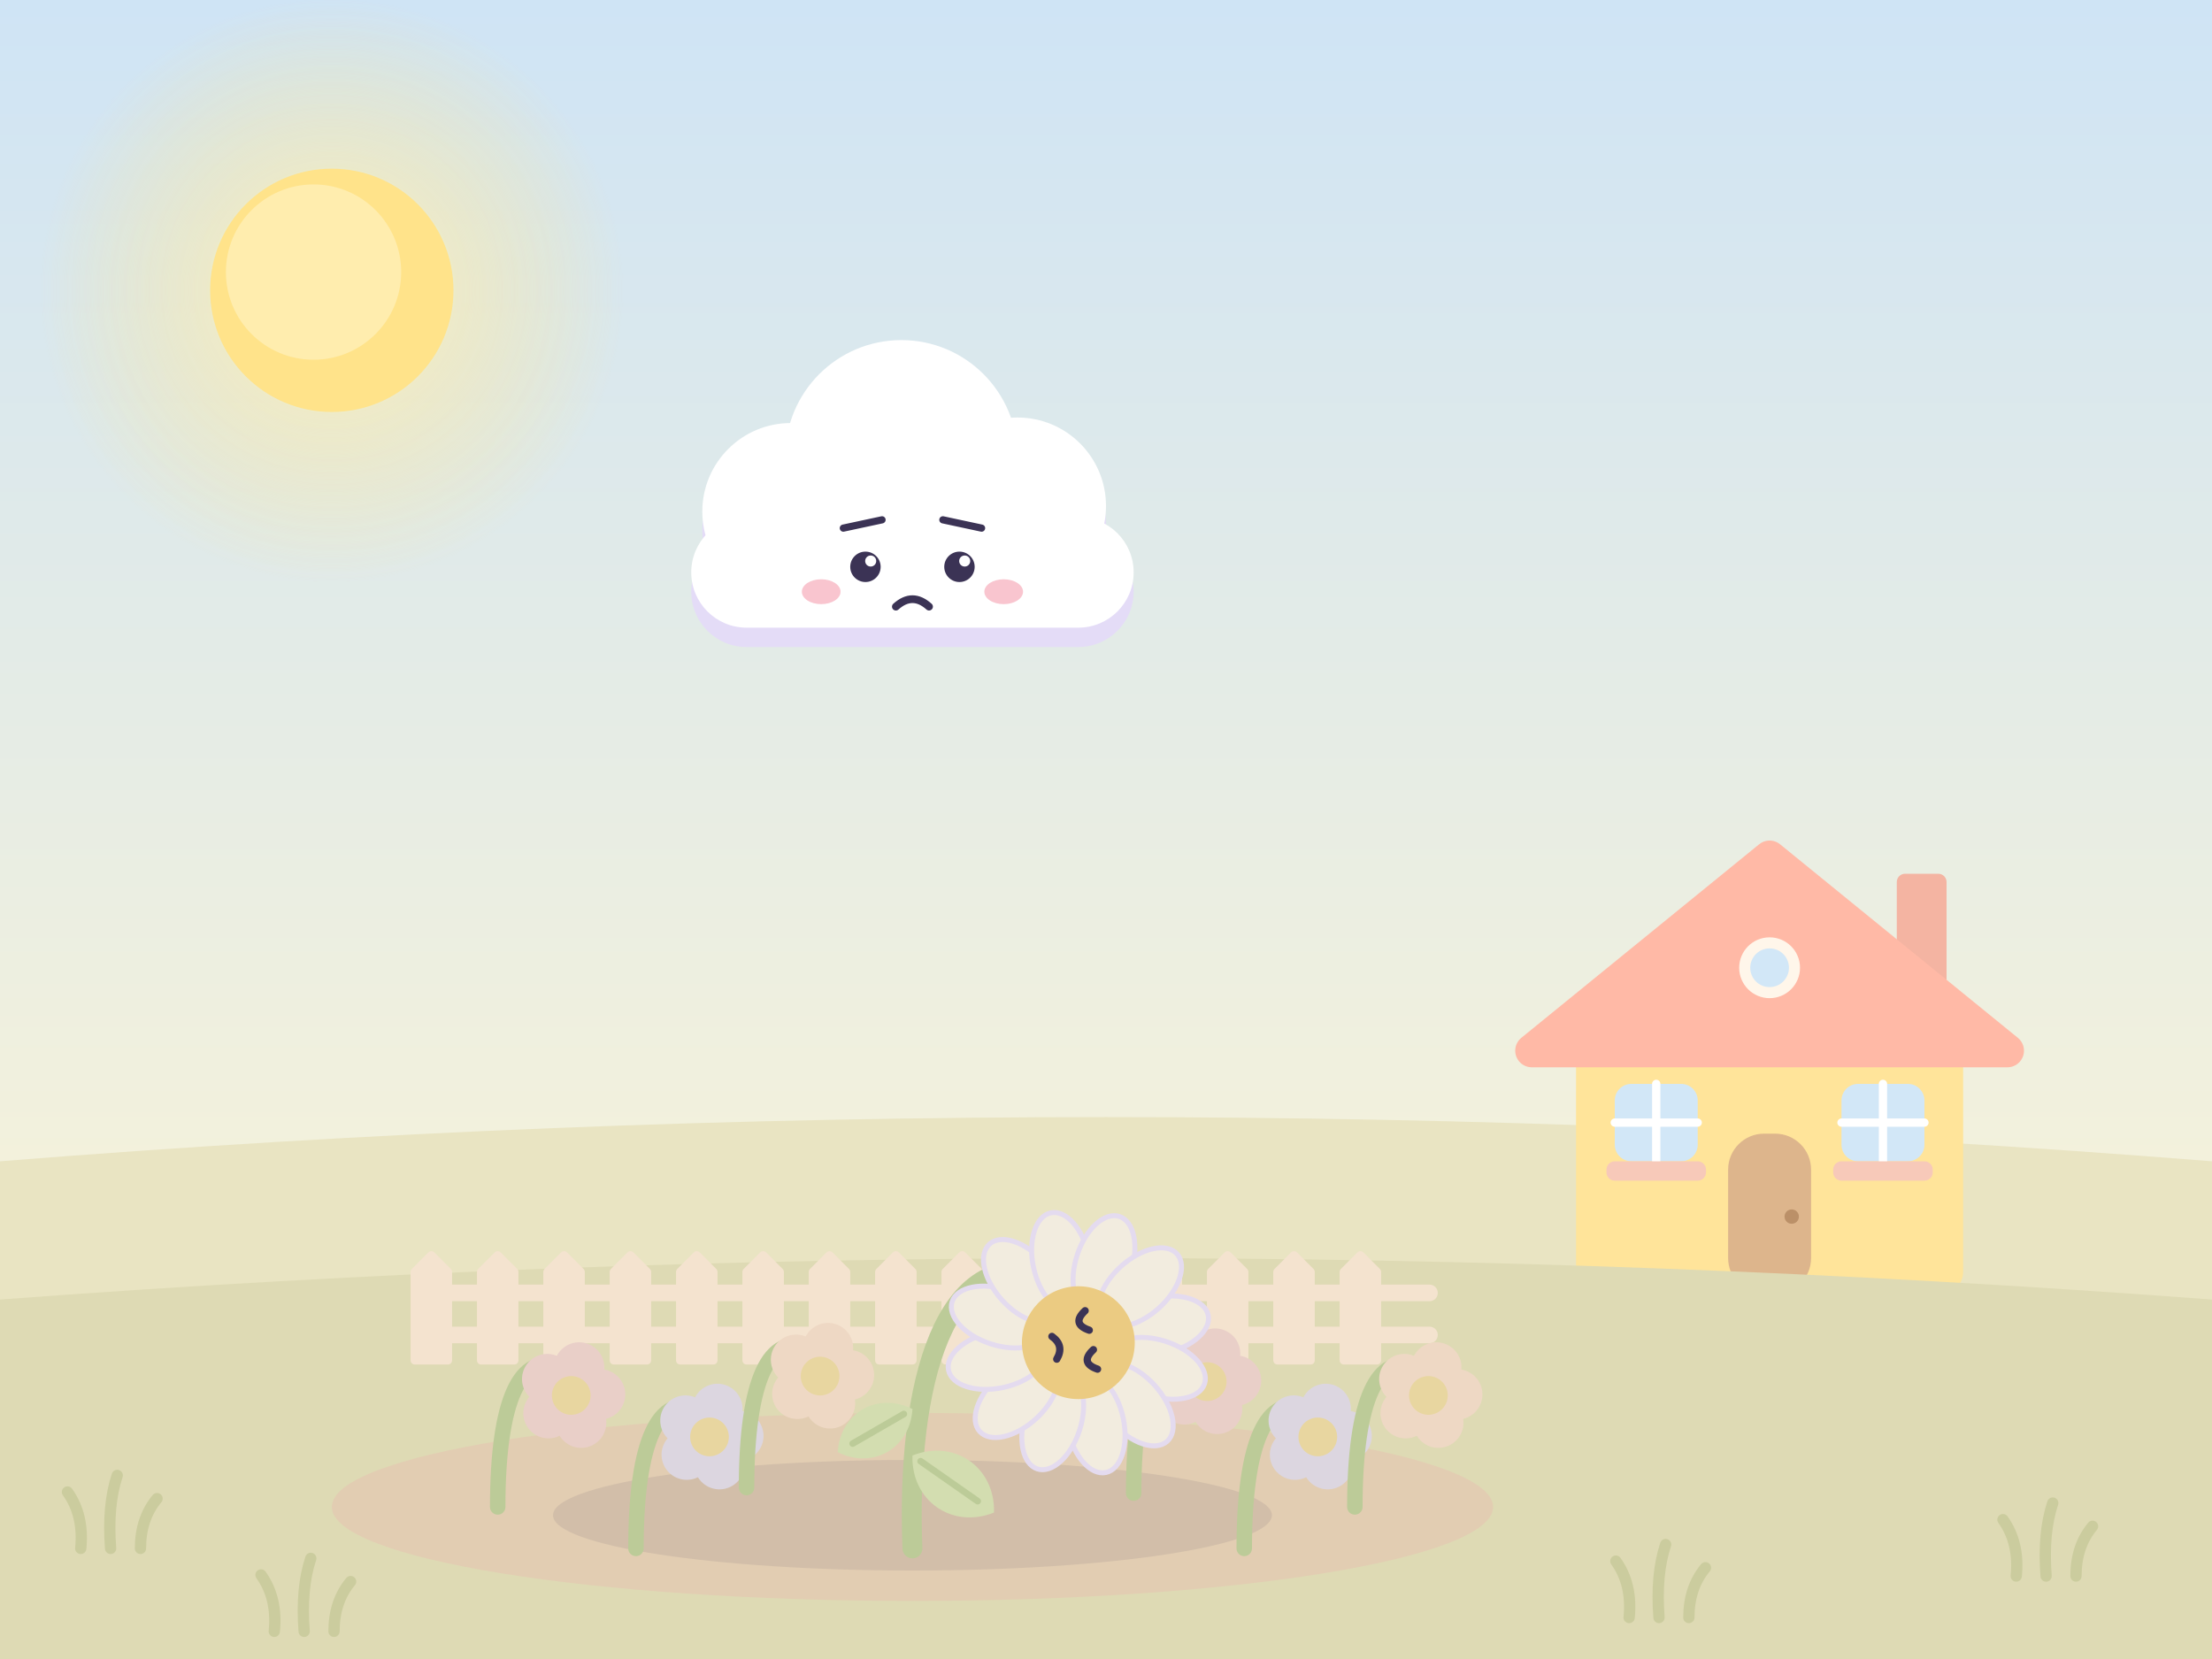
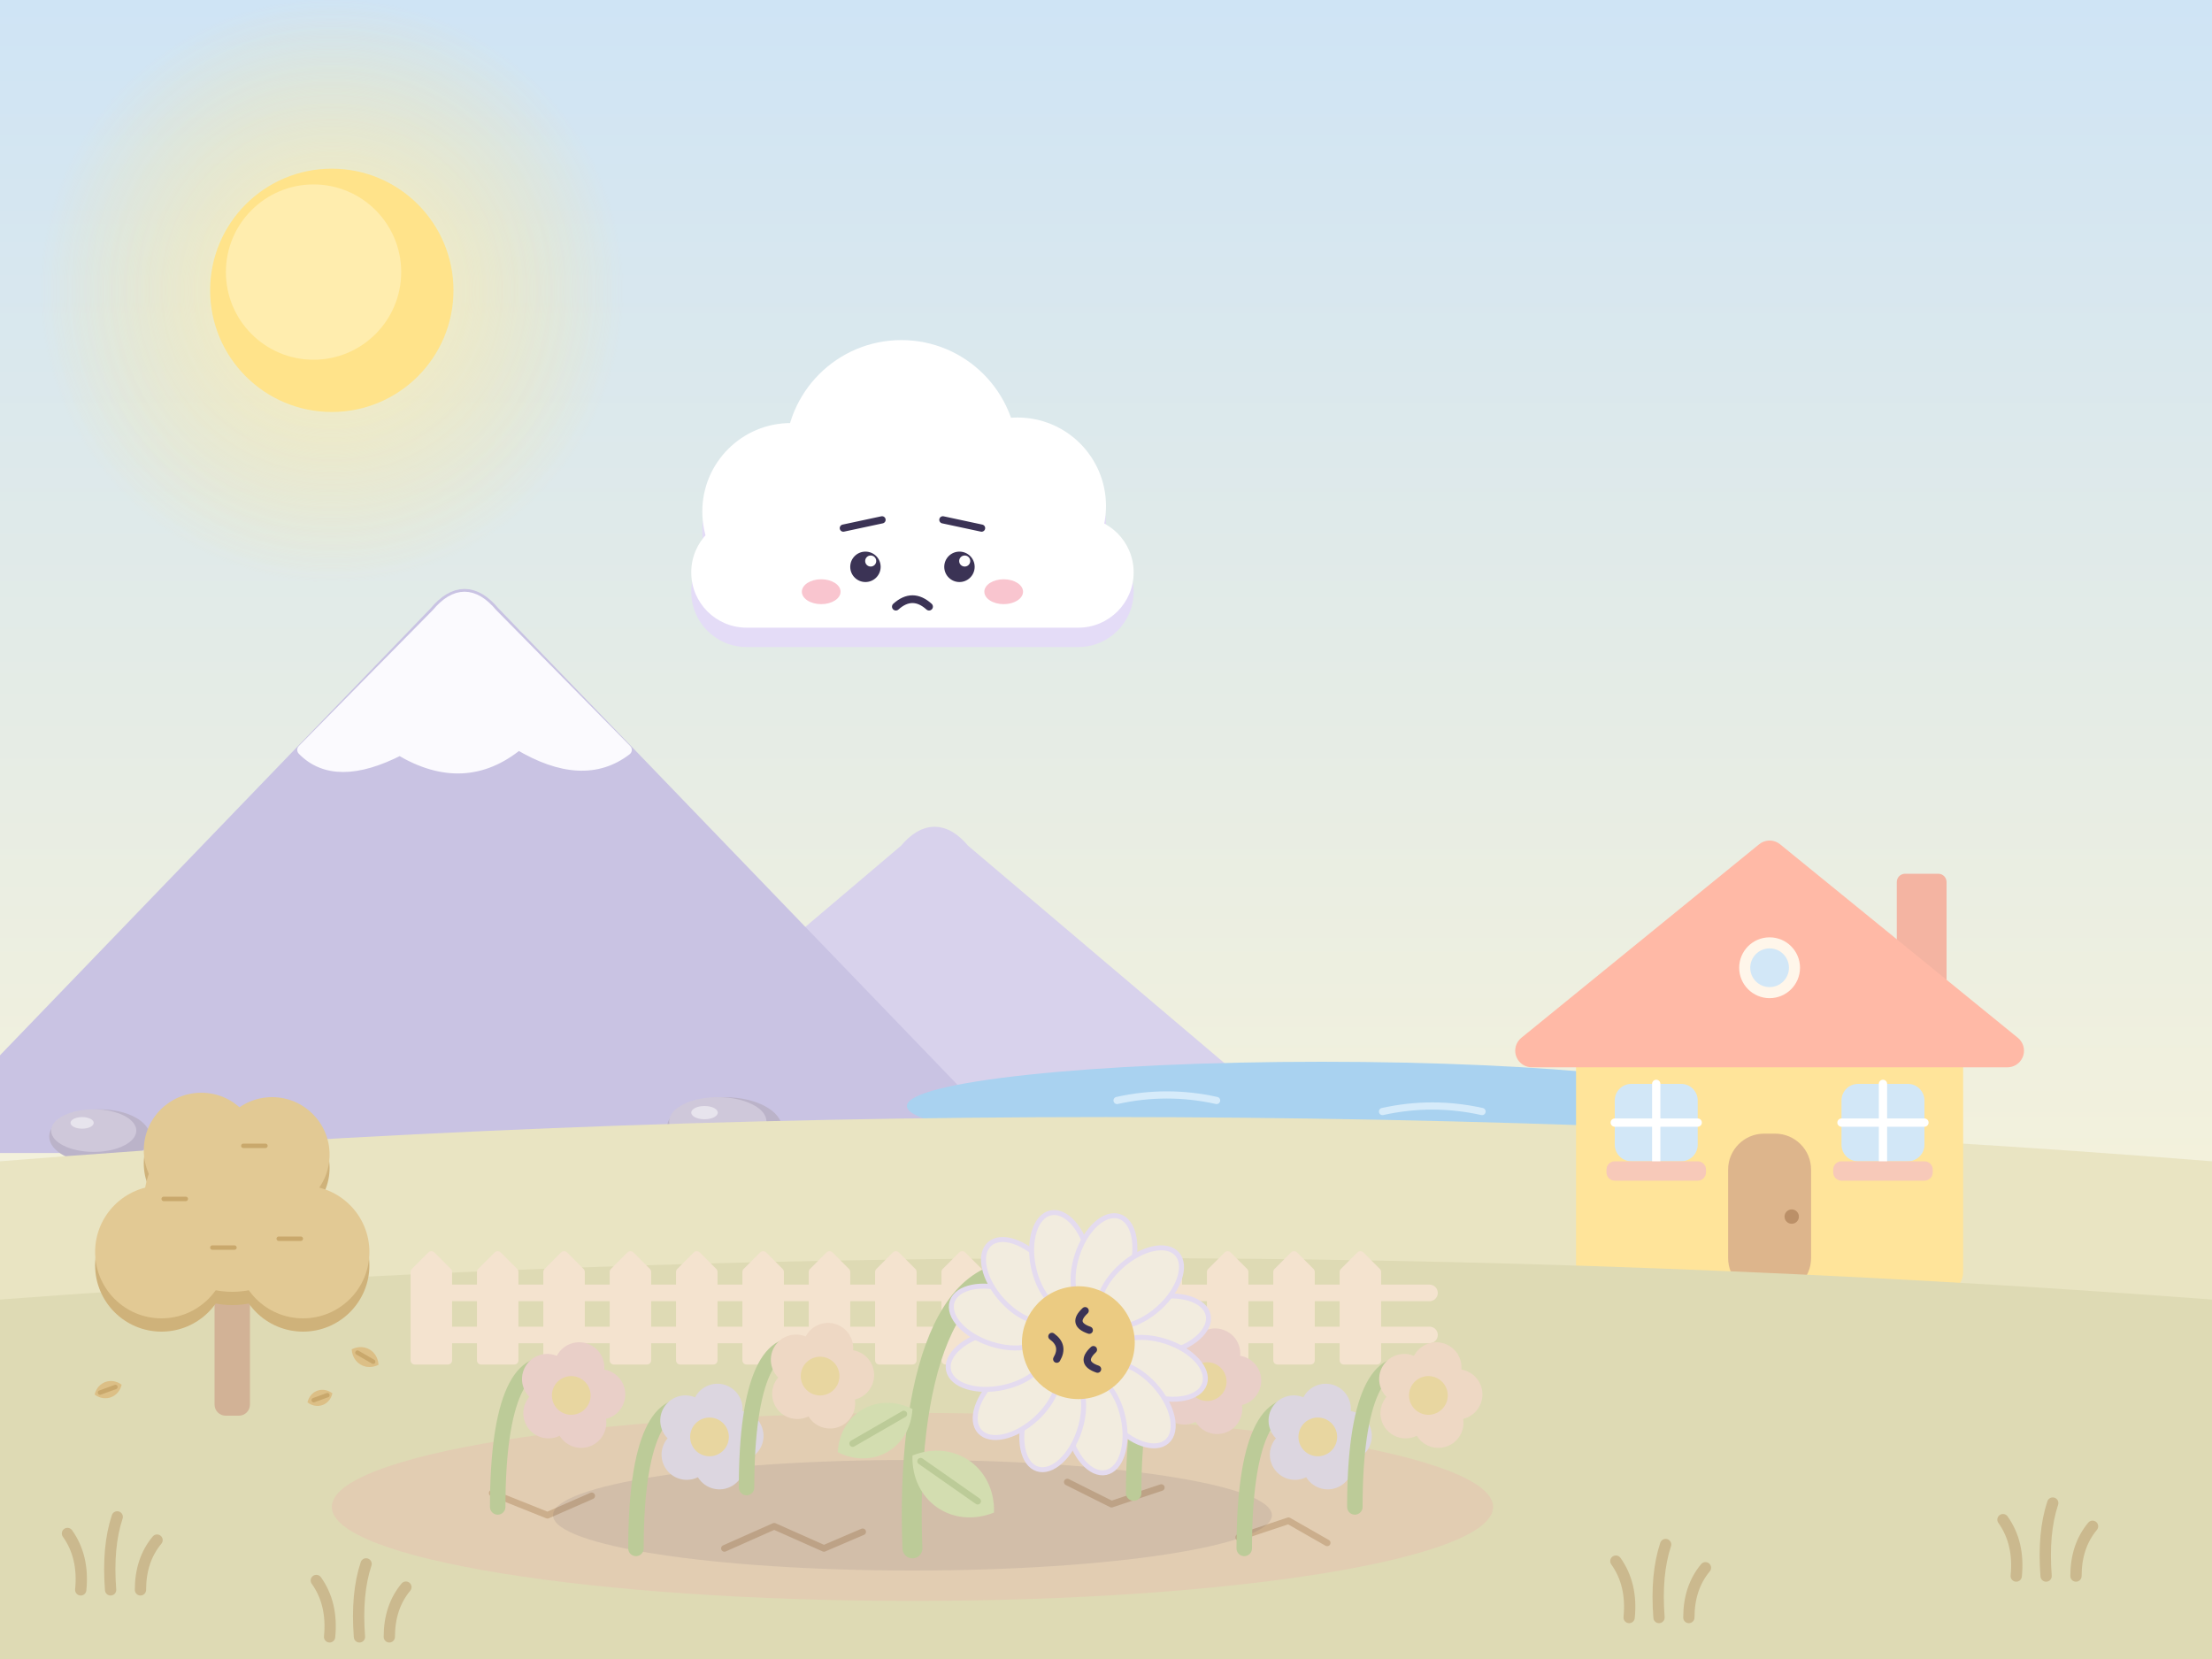
<svg xmlns="http://www.w3.org/2000/svg" viewBox="0 0 800 600" width="800" height="600" role="img" aria-labelledby="nimbus-ch2-t" stroke-linecap="round" stroke-linejoin="round">
  <defs>
    <radialGradient id="nimbus-ch2-glow">
      <stop offset="0" stop-color="#FFF8CF" />
      <stop offset="0.45" stop-color="#FFEBA6" stop-opacity="0.55" />
      <stop offset="1" stop-color="#FFE38A" stop-opacity="0" />
    </radialGradient>
    <radialGradient id="nimbus-ch2-soft">
      <stop offset="0" stop-color="#FFFFFF" stop-opacity="0.85" />
      <stop offset="1" stop-color="#FFFFFF" stop-opacity="0" />
    </radialGradient>
    <linearGradient id="nimbus-ch2-sky" x1="0" y1="0" x2="0" y2="1">
      <stop offset="0" stop-color="#CFE4F5" />
      <stop offset="0.7" stop-color="#F3F1DC" />
      <stop offset="1" stop-color="#FFF1C4" />
    </linearGradient>
  </defs>
  <rect x="0" y="0" width="800" height="600" fill="url(#nimbus-ch2-sky)" />
  <circle cx="120" cy="105" r="105.6" fill="url(#nimbus-ch2-glow)" opacity="0.9" />
  <circle cx="120" cy="105" r="44" fill="#FFE38A" />
  <circle cx="113.4" cy="98.4" r="31.7" fill="#FFEDAE" />
+   <path d="M203 414 L328 308 Q338 296 348 308 L473 414 Z" fill="#D8D2EC" stroke="#D8D2EC" stroke-width="6" />
+   <path d="M-27 414 L158 222 Q168 210 178 222 L363 414 Z" fill="#C9C3E3" stroke="#C9C3E3" stroke-width="6" />
+   <path d="M158 222 Q168 210 178 222 L226.5 271.2 Q210.9 283.2 187.5 269.2 Q168 285.2 144.6 271.2 Q121.2 283.2 109.5 271.2 Z" fill="#FBFAFE" stroke="#FBFAFE" stroke-width="4" />
+   <ellipse cx="478" cy="400" rx="150" ry="16" fill="#A9D2F0" />
+   <path d="M404 398 Q422 394 440 398 M500 402 Q518 398 536 402" fill="none" stroke="#D6EBFA" stroke-width="2.6" />
+   <g transform="translate(36 418) scale(0.7 0.7)">
+     <ellipse cx="0" cy="-10" rx="26" ry="14" fill="#BBB3C9" />
+     <ellipse cx="-3" cy="-13" rx="22" ry="11" fill="#CFC8DA" />
+     <ellipse cx="-9" cy="-17" rx="6" ry="3" fill="#FFFFFF" opacity="0.5" />
+   </g>
+   <g transform="translate(78 420) scale(0.5 0.5)">
+     <ellipse cx="0" cy="-10" rx="26" ry="14" fill="#BBB3C9" />
+     <ellipse cx="-3" cy="-13" rx="22" ry="11" fill="#CFC8DA" />
+     <ellipse cx="-9" cy="-17" rx="6" ry="3" fill="#FFFFFF" opacity="0.5" />
+   </g>
+   <g transform="translate(262 416) scale(0.8 0.8)">
+     <ellipse cx="0" cy="-10" rx="26" ry="14" fill="#BBB3C9" />
+     <ellipse cx="-3" cy="-13" rx="22" ry="11" fill="#CFC8DA" />
+     <ellipse cx="-9" cy="-17" rx="6" ry="3" fill="#FFFFFF" opacity="0.5" />
+   </g>
+   <g transform="translate(300 420) scale(0.6 0.6)">
+     <ellipse cx="0" cy="-10" rx="26" ry="14" fill="#BBB3C9" />
+     <ellipse cx="-3" cy="-13" rx="22" ry="11" fill="#CFC8DA" />
+     <ellipse cx="-9" cy="-17" rx="6" ry="3" fill="#FFFFFF" opacity="0.5" />
+   </g>
  <path d="M0 420 Q400 388 800 420 L800 600 L0 600 Z" fill="#E9E4C2" />
  <g transform="translate(640 468)">
    <rect x="46" y="-152" width="18" height="44" rx="3" fill="#F4B4A2" />
    <rect x="-70" y="-95" width="140" height="95" rx="8" fill="#FFE49A" />
    <path d="M-86 -88 L0 -158 L86 -88 Z" fill="#FFB9A6" stroke="#FFB9A6" stroke-width="12" />
    <circle cx="0" cy="-118" r="11" fill="#FFF6EA" />
    <circle cx="0" cy="-118" r="7" fill="#D2E7F7" />
    <rect x="-15" y="-58" width="30" height="58" rx="13" fill="#DDB58C" />
    <circle cx="8" cy="-28" r="2.6" fill="#BB9068" />
    <rect x="-56" y="-76" width="30" height="28" rx="6" fill="#D2E7F7" />
    <path d="M-41 -76 L-41 -48 M-56 -62 L-26 -62" fill="none" stroke="#FFFFFF" stroke-width="3" />
    <rect x="-59" y="-48" width="36" height="7" rx="3" fill="#F7C9B9" />
    <rect x="26" y="-76" width="30" height="28" rx="6" fill="#D2E7F7" />
    <path d="M41 -76 L41 -48 M26 -62 L56 -62" fill="none" stroke="#FFFFFF" stroke-width="3" />
    <rect x="23" y="-48" width="36" height="7" rx="3" fill="#F7C9B9" />
  </g>
  <path d="M0 470 Q400 440 800 470 L800 600 L0 600 Z" fill="#DEDAB4" />
+   <g transform="translate(84 512) scale(0.8 0.8)">
+     <rect x="-8" y="-60" width="16" height="60" rx="5" fill="#D2B296" />
+     <path d="M0 -44 L-18 -70 M0 -54 L16 -76" fill="none" stroke="#D2B296" stroke-width="6" />
+     <circle cx="0" cy="-90" r="40" fill="#CFB27A" />
+     <circle cx="-32" cy="-68" r="30" fill="#CFB27A" />
+     <circle cx="32" cy="-68" r="30" fill="#CFB27A" />
+     <circle cx="-14" cy="-114" r="26" fill="#CFB27A" />
+     <circle cx="18" cy="-112" r="26" fill="#CFB27A" />
+     <circle cx="0" cy="-96" r="40" fill="#E2C994" />
+     <circle cx="-32" cy="-74" r="30" fill="#E2C994" />
+     <circle cx="32" cy="-74" r="30" fill="#E2C994" />
+     <circle cx="-14" cy="-120" r="26" fill="#E2C994" />
+     <circle cx="18" cy="-118" r="26" fill="#E2C994" />
+     <path d="M-31 -98 L-21 -98" fill="none" stroke="#C9A86C" stroke-width="2" />
+     <path d="M5 -122 L15 -122" fill="none" stroke="#C9A86C" stroke-width="2" />
+     <path d="M21 -80 L31 -80" fill="none" stroke="#C9A86C" stroke-width="2" />
+     <path d="M-9 -76 L1 -76" fill="none" stroke="#C9A86C" stroke-width="2" />
+     <g transform="translate(54 -30) rotate(30)">
+       <path d="M0 0 C3.5 -5.3 10.5 -5.3 14 0 C10.5 5.3 3.5 5.3 0 0 Z" fill="#DCBF86" />
+       <path d="M3 0 L11.2 0" fill="none" stroke="#C9A86C" stroke-width="2" />
+     </g>
+     <g transform="translate(-50 -14) rotate(160)">
+       <path d="M0 0 C3.2 -4.9 9.8 -4.9 13 0 C9.8 4.9 3.2 4.9 0 0 Z" fill="#DCBF86" />
+       <path d="M3 0 L10.4 0" fill="none" stroke="#C9A86C" stroke-width="2" />
+     </g>
+     <g transform="translate(34 -6) rotate(-20)">
+       <path d="M0 0 C3 -4.6 9 -4.6 12 0 C9 4.6 3 4.6 0 0 Z" fill="#DCBF86" />
+       <path d="M3 0 L9.6 0" fill="none" stroke="#C9A86C" stroke-width="2" />
+     </g>
+   </g>
  <rect x="150" y="464.6" width="370" height="6" rx="3" fill="#F4E3CF" />
  <rect x="150" y="479.8" width="370" height="6" rx="3" fill="#F4E3CF" />
  <path d="M150 492 L150 460 L156 454 L162 460 L162 492 Z" fill="#F4E3CF" stroke="#F4E3CF" stroke-width="3" />
  <path d="M174 492 L174 460 L180 454 L186 460 L186 492 Z" fill="#F4E3CF" stroke="#F4E3CF" stroke-width="3" />
  <path d="M198 492 L198 460 L204 454 L210 460 L210 492 Z" fill="#F4E3CF" stroke="#F4E3CF" stroke-width="3" />
  <path d="M222 492 L222 460 L228 454 L234 460 L234 492 Z" fill="#F4E3CF" stroke="#F4E3CF" stroke-width="3" />
  <path d="M246 492 L246 460 L252 454 L258 460 L258 492 Z" fill="#F4E3CF" stroke="#F4E3CF" stroke-width="3" />
  <path d="M270 492 L270 460 L276 454 L282 460 L282 492 Z" fill="#F4E3CF" stroke="#F4E3CF" stroke-width="3" />
  <path d="M294 492 L294 460 L300 454 L306 460 L306 492 Z" fill="#F4E3CF" stroke="#F4E3CF" stroke-width="3" />
  <path d="M318 492 L318 460 L324 454 L330 460 L330 492 Z" fill="#F4E3CF" stroke="#F4E3CF" stroke-width="3" />
  <path d="M342 492 L342 460 L348 454 L354 460 L354 492 Z" fill="#F4E3CF" stroke="#F4E3CF" stroke-width="3" />
  <path d="M366 492 L366 460 L372 454 L378 460 L378 492 Z" fill="#F4E3CF" stroke="#F4E3CF" stroke-width="3" />
  <path d="M390 492 L390 460 L396 454 L402 460 L402 492 Z" fill="#F4E3CF" stroke="#F4E3CF" stroke-width="3" />
  <path d="M414 492 L414 460 L420 454 L426 460 L426 492 Z" fill="#F4E3CF" stroke="#F4E3CF" stroke-width="3" />
  <path d="M438 492 L438 460 L444 454 L450 460 L450 492 Z" fill="#F4E3CF" stroke="#F4E3CF" stroke-width="3" />
  <path d="M462 492 L462 460 L468 454 L474 460 L474 492 Z" fill="#F4E3CF" stroke="#F4E3CF" stroke-width="3" />
  <path d="M486 492 L486 460 L492 454 L498 460 L498 492 Z" fill="#F4E3CF" stroke="#F4E3CF" stroke-width="3" />
  <ellipse cx="330" cy="545" rx="210" ry="34" fill="#E2CDB2" />
+   <path d="M178 540 L198 548 L214 541 M262 560 L280 552 L298 560 L312 554 M386 536 L402 544 L420 538 M448 556 L466 550 L480 558" fill="none" stroke="#CBAE8C" stroke-width="2.4" />
  <ellipse cx="330" cy="548" rx="130" ry="20" fill="#3B3355" opacity="0.1" />
  <g transform="translate(180 545) scale(1.4 1.4)">
    <path d="M0 0 C0 -28 6 -40 16 -36" fill="none" stroke="#BCCB98" stroke-width="4" />
    <g transform="translate(19 -28.8) rotate(70)">
      <circle cx="7.5" cy="0" r="6.5" fill="#E9CFC8" />
      <circle cx="2.3" cy="7.1" r="6.5" fill="#E9CFC8" />
      <circle cx="-6.1" cy="4.4" r="6.5" fill="#E9CFC8" />
      <circle cx="-6.1" cy="-4.4" r="6.5" fill="#E9CFC8" />
      <circle cx="2.3" cy="-7.1" r="6.5" fill="#E9CFC8" />
      <circle cx="0" cy="0" r="5" fill="#E8D6A0" />
    </g>
  </g>
  <g transform="translate(230 560) scale(1.4 1.4)">
    <path d="M0 0 C0 -28 6 -40 16 -36" fill="none" stroke="#BCCB98" stroke-width="4" />
    <g transform="translate(19 -28.8) rotate(70)">
      <circle cx="7.5" cy="0" r="6.5" fill="#DCD6E0" />
      <circle cx="2.3" cy="7.1" r="6.5" fill="#DCD6E0" />
      <circle cx="-6.1" cy="4.4" r="6.5" fill="#DCD6E0" />
      <circle cx="-6.1" cy="-4.4" r="6.5" fill="#DCD6E0" />
      <circle cx="2.3" cy="-7.1" r="6.5" fill="#DCD6E0" />
      <circle cx="0" cy="0" r="5" fill="#E8D6A0" />
    </g>
  </g>
  <g transform="translate(270 538) scale(1.4 1.4)">
    <path d="M0 0 C0 -28 6 -40 16 -36" fill="none" stroke="#BCCB98" stroke-width="4" />
    <g transform="translate(19 -28.8) rotate(70)">
      <circle cx="7.5" cy="0" r="6.5" fill="#EED8C4" />
      <circle cx="2.3" cy="7.1" r="6.5" fill="#EED8C4" />
      <circle cx="-6.1" cy="4.4" r="6.5" fill="#EED8C4" />
      <circle cx="-6.1" cy="-4.4" r="6.5" fill="#EED8C4" />
      <circle cx="2.3" cy="-7.1" r="6.5" fill="#EED8C4" />
      <circle cx="0" cy="0" r="5" fill="#E8D6A0" />
    </g>
  </g>
  <g transform="translate(410 540) scale(1.4 1.4)">
    <path d="M0 0 C0 -28 6 -40 16 -36" fill="none" stroke="#BCCB98" stroke-width="4" />
    <g transform="translate(19 -28.8) rotate(70)">
      <circle cx="7.5" cy="0" r="6.5" fill="#E9CFC8" />
      <circle cx="2.3" cy="7.1" r="6.5" fill="#E9CFC8" />
      <circle cx="-6.1" cy="4.4" r="6.5" fill="#E9CFC8" />
      <circle cx="-6.1" cy="-4.4" r="6.5" fill="#E9CFC8" />
      <circle cx="2.3" cy="-7.1" r="6.5" fill="#E9CFC8" />
      <circle cx="0" cy="0" r="5" fill="#E8D6A0" />
    </g>
  </g>
  <g transform="translate(450 560) scale(1.4 1.4)">
    <path d="M0 0 C0 -28 6 -40 16 -36" fill="none" stroke="#BCCB98" stroke-width="4" />
    <g transform="translate(19 -28.8) rotate(70)">
      <circle cx="7.5" cy="0" r="6.5" fill="#DCD6E0" />
      <circle cx="2.3" cy="7.1" r="6.5" fill="#DCD6E0" />
      <circle cx="-6.1" cy="4.4" r="6.5" fill="#DCD6E0" />
      <circle cx="-6.1" cy="-4.4" r="6.5" fill="#DCD6E0" />
      <circle cx="2.3" cy="-7.1" r="6.5" fill="#DCD6E0" />
      <circle cx="0" cy="0" r="5" fill="#E8D6A0" />
    </g>
  </g>
  <g transform="translate(490 545) scale(1.4 1.4)">
    <path d="M0 0 C0 -28 6 -40 16 -36" fill="none" stroke="#BCCB98" stroke-width="4" />
    <g transform="translate(19 -28.8) rotate(70)">
      <circle cx="7.5" cy="0" r="6.5" fill="#EED8C4" />
      <circle cx="2.3" cy="7.1" r="6.5" fill="#EED8C4" />
      <circle cx="-6.1" cy="4.4" r="6.5" fill="#EED8C4" />
      <circle cx="-6.1" cy="-4.4" r="6.5" fill="#EED8C4" />
      <circle cx="2.3" cy="-7.1" r="6.5" fill="#EED8C4" />
      <circle cx="0" cy="0" r="5" fill="#E8D6A0" />
    </g>
  </g>
  <g transform="translate(330 560) scale(1.2 1.2)">
    <path d="M0 0 C-2 -50 10 -92 40 -82" fill="none" stroke="#BCCB98" stroke-width="6" />
    <g transform="translate(0 -28) rotate(35)">
      <path d="M0 0 C7.5 -11.4 22.5 -11.4 30 0 C22.5 11.4 7.5 11.4 0 0 Z" fill="#D3DDB0" />
      <path d="M3 0 L24 0" fill="none" stroke="#BCCB98" stroke-width="2" />
    </g>
    <g transform="translate(0 -42) rotate(150)">
      <path d="M0 0 C6.5 -9.9 19.5 -9.9 26 0 C19.5 9.9 6.5 9.9 0 0 Z" fill="#D3DDB0" />
      <path d="M3 0 L20.8 0" fill="none" stroke="#BCCB98" stroke-width="2" />
    </g>
    <g transform="translate(50 -62) rotate(78)">
      <ellipse cx="0" cy="-25" rx="8.5" ry="15" fill="#F2ECDF" stroke="#E4DBEF" stroke-width="1.5" transform="rotate(0)" />
      <ellipse cx="0" cy="-25" rx="8.5" ry="15" fill="#F2ECDF" stroke="#E4DBEF" stroke-width="1.5" transform="rotate(30)" />
      <ellipse cx="0" cy="-25" rx="8.5" ry="15" fill="#F2ECDF" stroke="#E4DBEF" stroke-width="1.5" transform="rotate(60)" />
      <ellipse cx="0" cy="-25" rx="8.5" ry="15" fill="#F2ECDF" stroke="#E4DBEF" stroke-width="1.5" transform="rotate(90)" />
      <ellipse cx="0" cy="-25" rx="8.5" ry="15" fill="#F2ECDF" stroke="#E4DBEF" stroke-width="1.5" transform="rotate(120)" />
      <ellipse cx="0" cy="-25" rx="8.5" ry="15" fill="#F2ECDF" stroke="#E4DBEF" stroke-width="1.5" transform="rotate(150)" />
      <ellipse cx="0" cy="-25" rx="8.5" ry="15" fill="#F2ECDF" stroke="#E4DBEF" stroke-width="1.5" transform="rotate(180)" />
      <ellipse cx="0" cy="-25" rx="8.5" ry="15" fill="#F2ECDF" stroke="#E4DBEF" stroke-width="1.5" transform="rotate(210)" />
      <ellipse cx="0" cy="-25" rx="8.5" ry="15" fill="#F2ECDF" stroke="#E4DBEF" stroke-width="1.5" transform="rotate(240)" />
      <ellipse cx="0" cy="-25" rx="8.5" ry="15" fill="#F2ECDF" stroke="#E4DBEF" stroke-width="1.5" transform="rotate(270)" />
      <ellipse cx="0" cy="-25" rx="8.5" ry="15" fill="#F2ECDF" stroke="#E4DBEF" stroke-width="1.5" transform="rotate(300)" />
      <ellipse cx="0" cy="-25" rx="8.5" ry="15" fill="#F2ECDF" stroke="#E4DBEF" stroke-width="1.5" transform="rotate(330)" />
      <circle cx="0" cy="0" r="17" fill="#EBCB82" />
      <path d="M-9 -4 Q-6 1 -3 -4" fill="none" stroke="#3B3355" stroke-width="2.2" />
      <path d="M3 -4 Q6 1 9 -4" fill="none" stroke="#3B3355" stroke-width="2.2" />
      <path d="M-3.5 7.4 Q0 4.2 3.5 7.4" fill="none" stroke="#3B3355" stroke-width="2.2" />
    </g>
  </g>
-   <g transform="translate(40 560) scale(1.2 1.2)">
-     <path d="M-9 0 Q-8 -10 -13 -17 M0 0 Q-1 -13 2 -22 M9 0 Q9 -9 14 -15" fill="none" stroke="#CBCC9E" stroke-width="3.4" />
-   </g>
-   <g transform="translate(110 590) scale(1.2 1.2)">
-     <path d="M-9 0 Q-8 -10 -13 -17 M0 0 Q-1 -13 2 -22 M9 0 Q9 -9 14 -15" fill="none" stroke="#CBCC9E" stroke-width="3.4" />
+   <g transform="translate(40 575) scale(1.2 1.2)">
+     <path d="M-9 0 Q-8 -10 -13 -17 M0 0 Q-1 -13 2 -22 M9 0 Q9 -9 14 -15" fill="none" stroke="#CBB98E" stroke-width="3.4" />
+   </g>
+   <g transform="translate(130 592) scale(1.2 1.2)">
+     <path d="M-9 0 Q-8 -10 -13 -17 M0 0 Q-1 -13 2 -22 M9 0 Q9 -9 14 -15" fill="none" stroke="#CBB98E" stroke-width="3.4" />
  </g>
  <g transform="translate(600 585) scale(1.2 1.2)">
-     <path d="M-9 0 Q-8 -10 -13 -17 M0 0 Q-1 -13 2 -22 M9 0 Q9 -9 14 -15" fill="none" stroke="#CBCC9E" stroke-width="3.4" />
+     <path d="M-9 0 Q-8 -10 -13 -17 M0 0 Q-1 -13 2 -22 M9 0 Q9 -9 14 -15" fill="none" stroke="#CBB98E" stroke-width="3.4" />
  </g>
  <g transform="translate(740 570) scale(1.2 1.2)">
-     <path d="M-9 0 Q-8 -10 -13 -17 M0 0 Q-1 -13 2 -22 M9 0 Q9 -9 14 -15" fill="none" stroke="#CBCC9E" stroke-width="3.4" />
+     <path d="M-9 0 Q-8 -10 -13 -17 M0 0 Q-1 -13 2 -22 M9 0 Q9 -9 14 -15" fill="none" stroke="#CBB98E" stroke-width="3.4" />
  </g>
  <g transform="translate(330 200)">
    <rect x="-80" y="-6" width="160" height="40" rx="20" fill="#E4DCF7" />
    <circle cx="-44" cy="-8" r="32" fill="#E4DCF7" />
    <circle cx="-4" cy="-28" r="42" fill="#E4DCF7" />
    <circle cx="38" cy="-10" r="32" fill="#E4DCF7" />
    <rect x="-80" y="-13" width="160" height="40" rx="20" fill="#FFFFFF" />
    <circle cx="-44" cy="-15" r="32" fill="#FFFFFF" />
    <circle cx="-4" cy="-35" r="42" fill="#FFFFFF" />
    <circle cx="38" cy="-17" r="32" fill="#FFFFFF" />
    <circle cx="-17" cy="5" r="5.5" fill="#3B3355" />
    <circle cx="-15.1" cy="2.9" r="2" fill="#FFFFFF" />
    <circle cx="17" cy="5" r="5.5" fill="#3B3355" />
    <circle cx="18.9" cy="2.9" r="2" fill="#FFFFFF" />
    <path d="M-25 -9 L-11 -12" fill="none" stroke="#3B3355" stroke-width="2.6" />
    <path d="M25 -9 L11 -12" fill="none" stroke="#3B3355" stroke-width="2.6" />
    <ellipse cx="-33" cy="14" rx="7" ry="4.5" fill="#F7B7C3" opacity="0.8" />
    <ellipse cx="33" cy="14" rx="7" ry="4.5" fill="#F7B7C3" opacity="0.8" />
    <path d="M-6 19.4 Q0 14 6 19.4" fill="none" stroke="#3B3355" stroke-width="2.8" />
  </g>
</svg>
